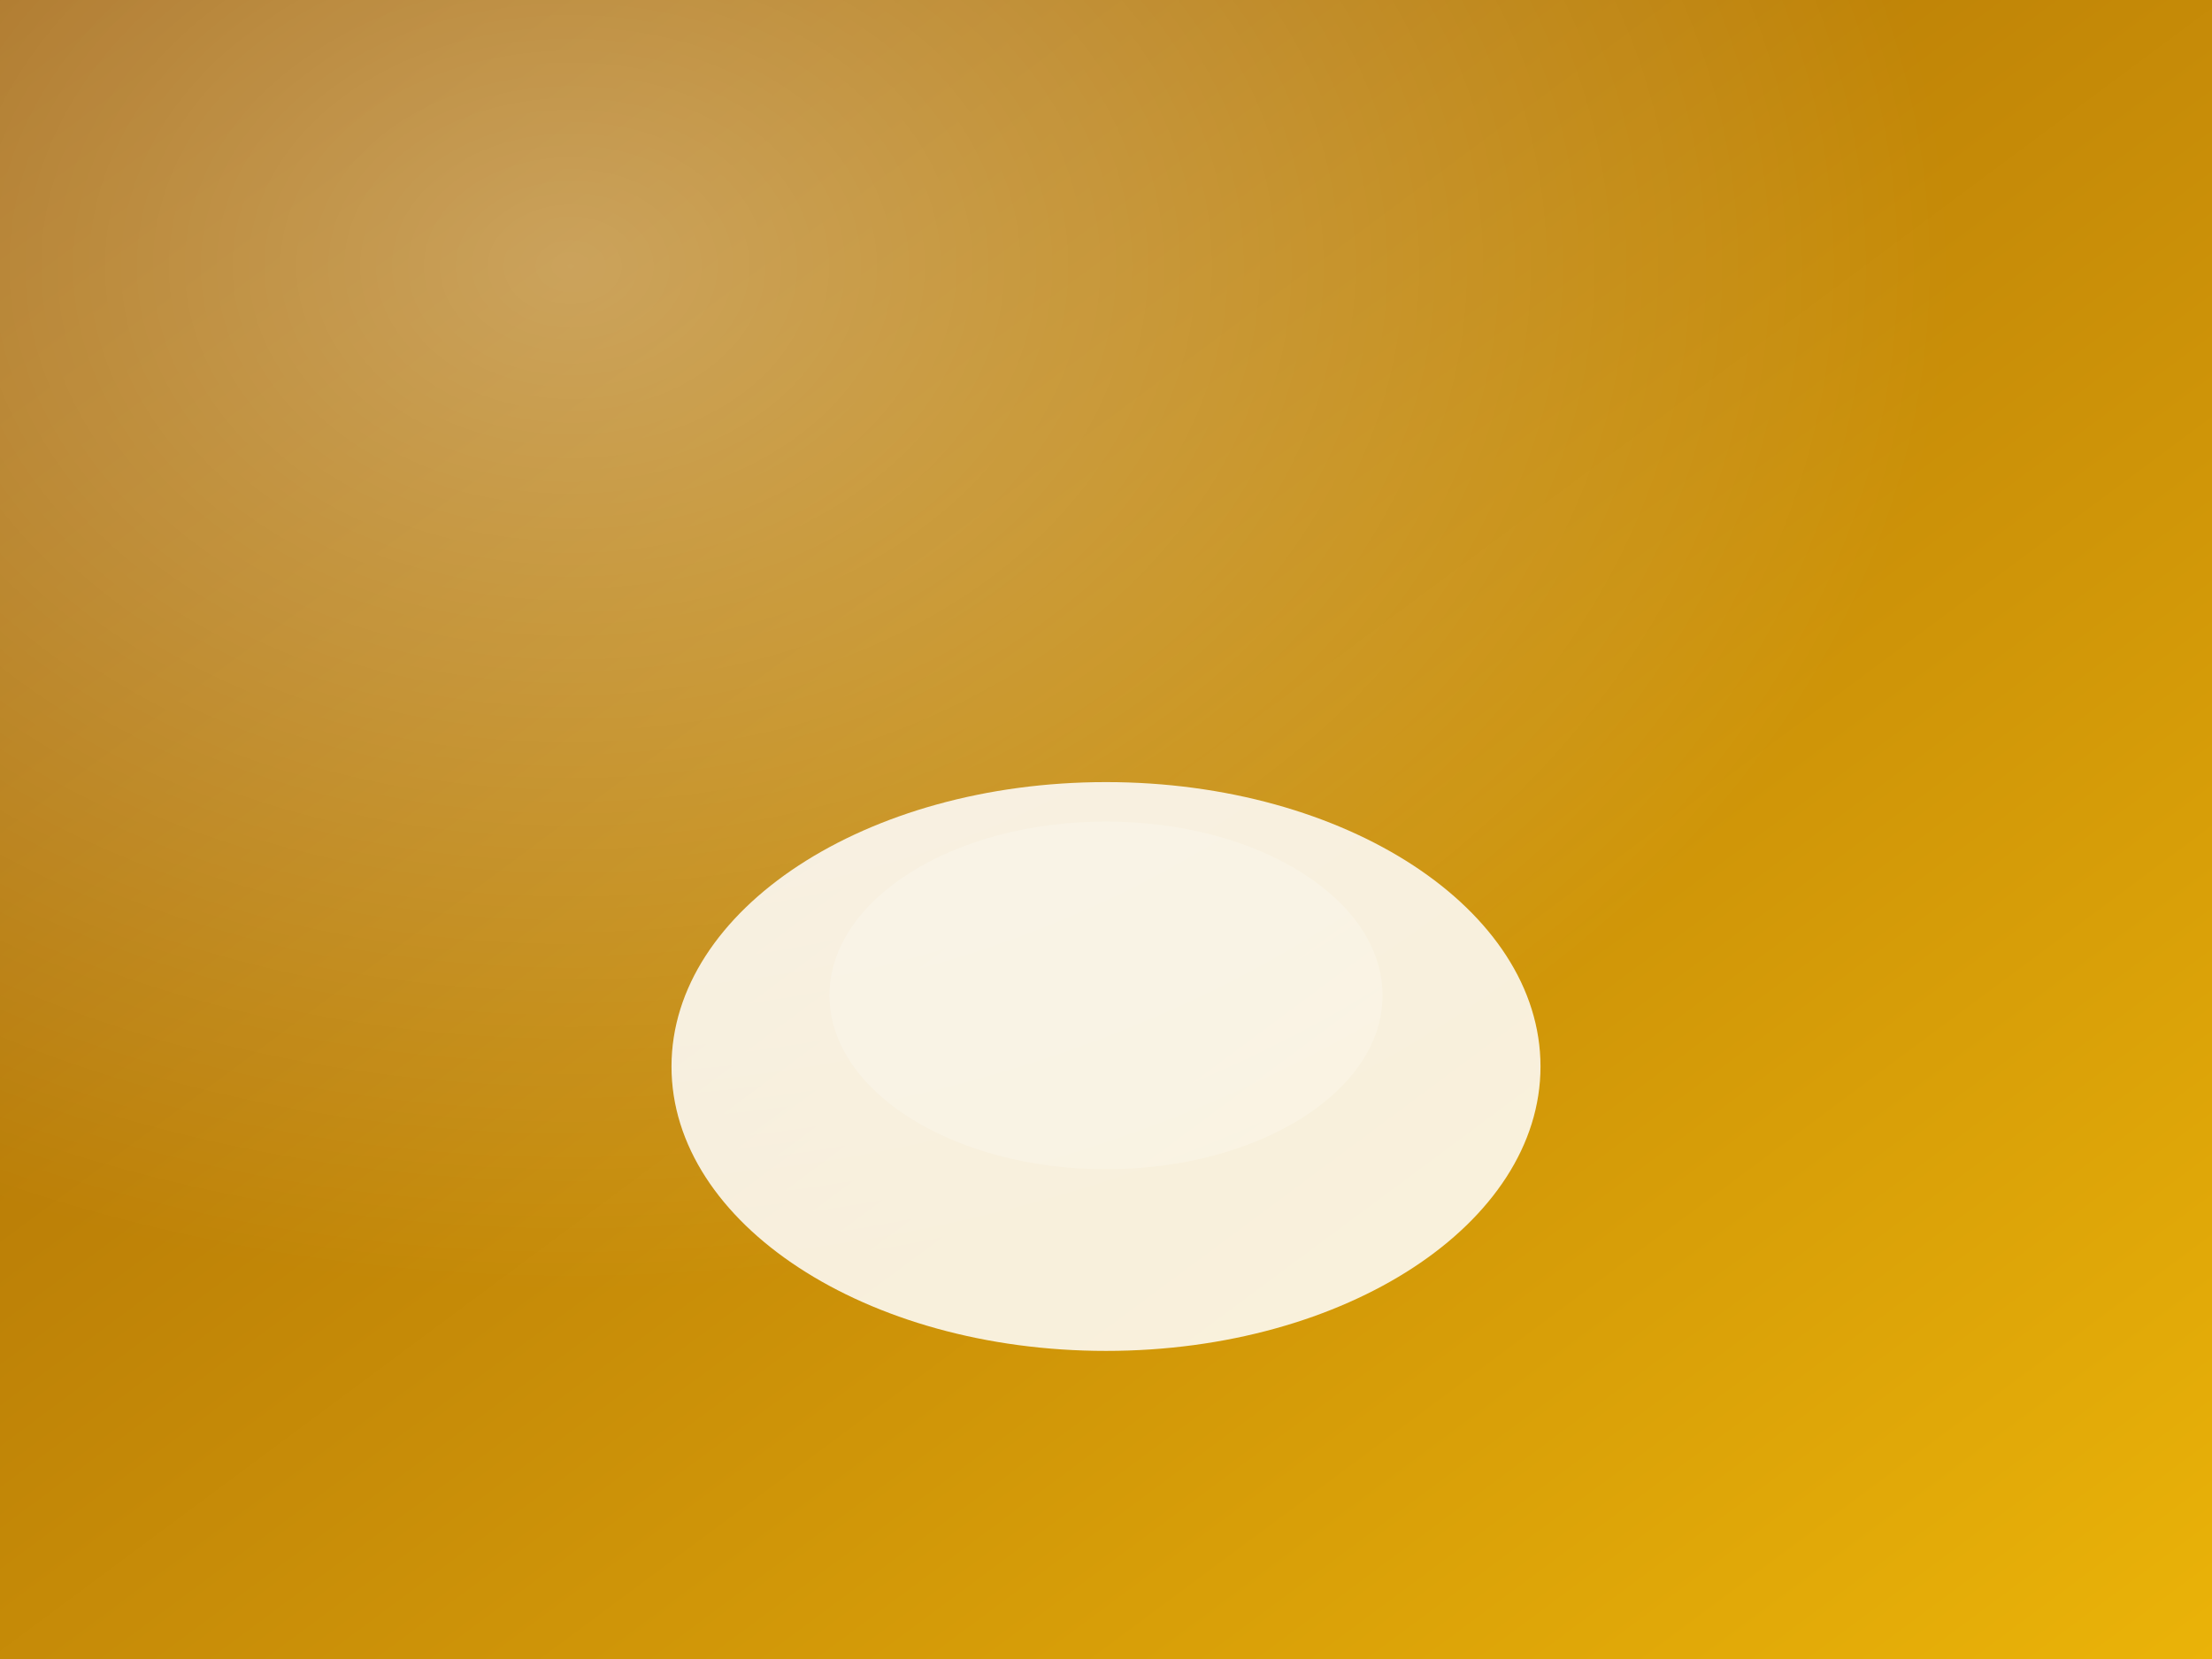
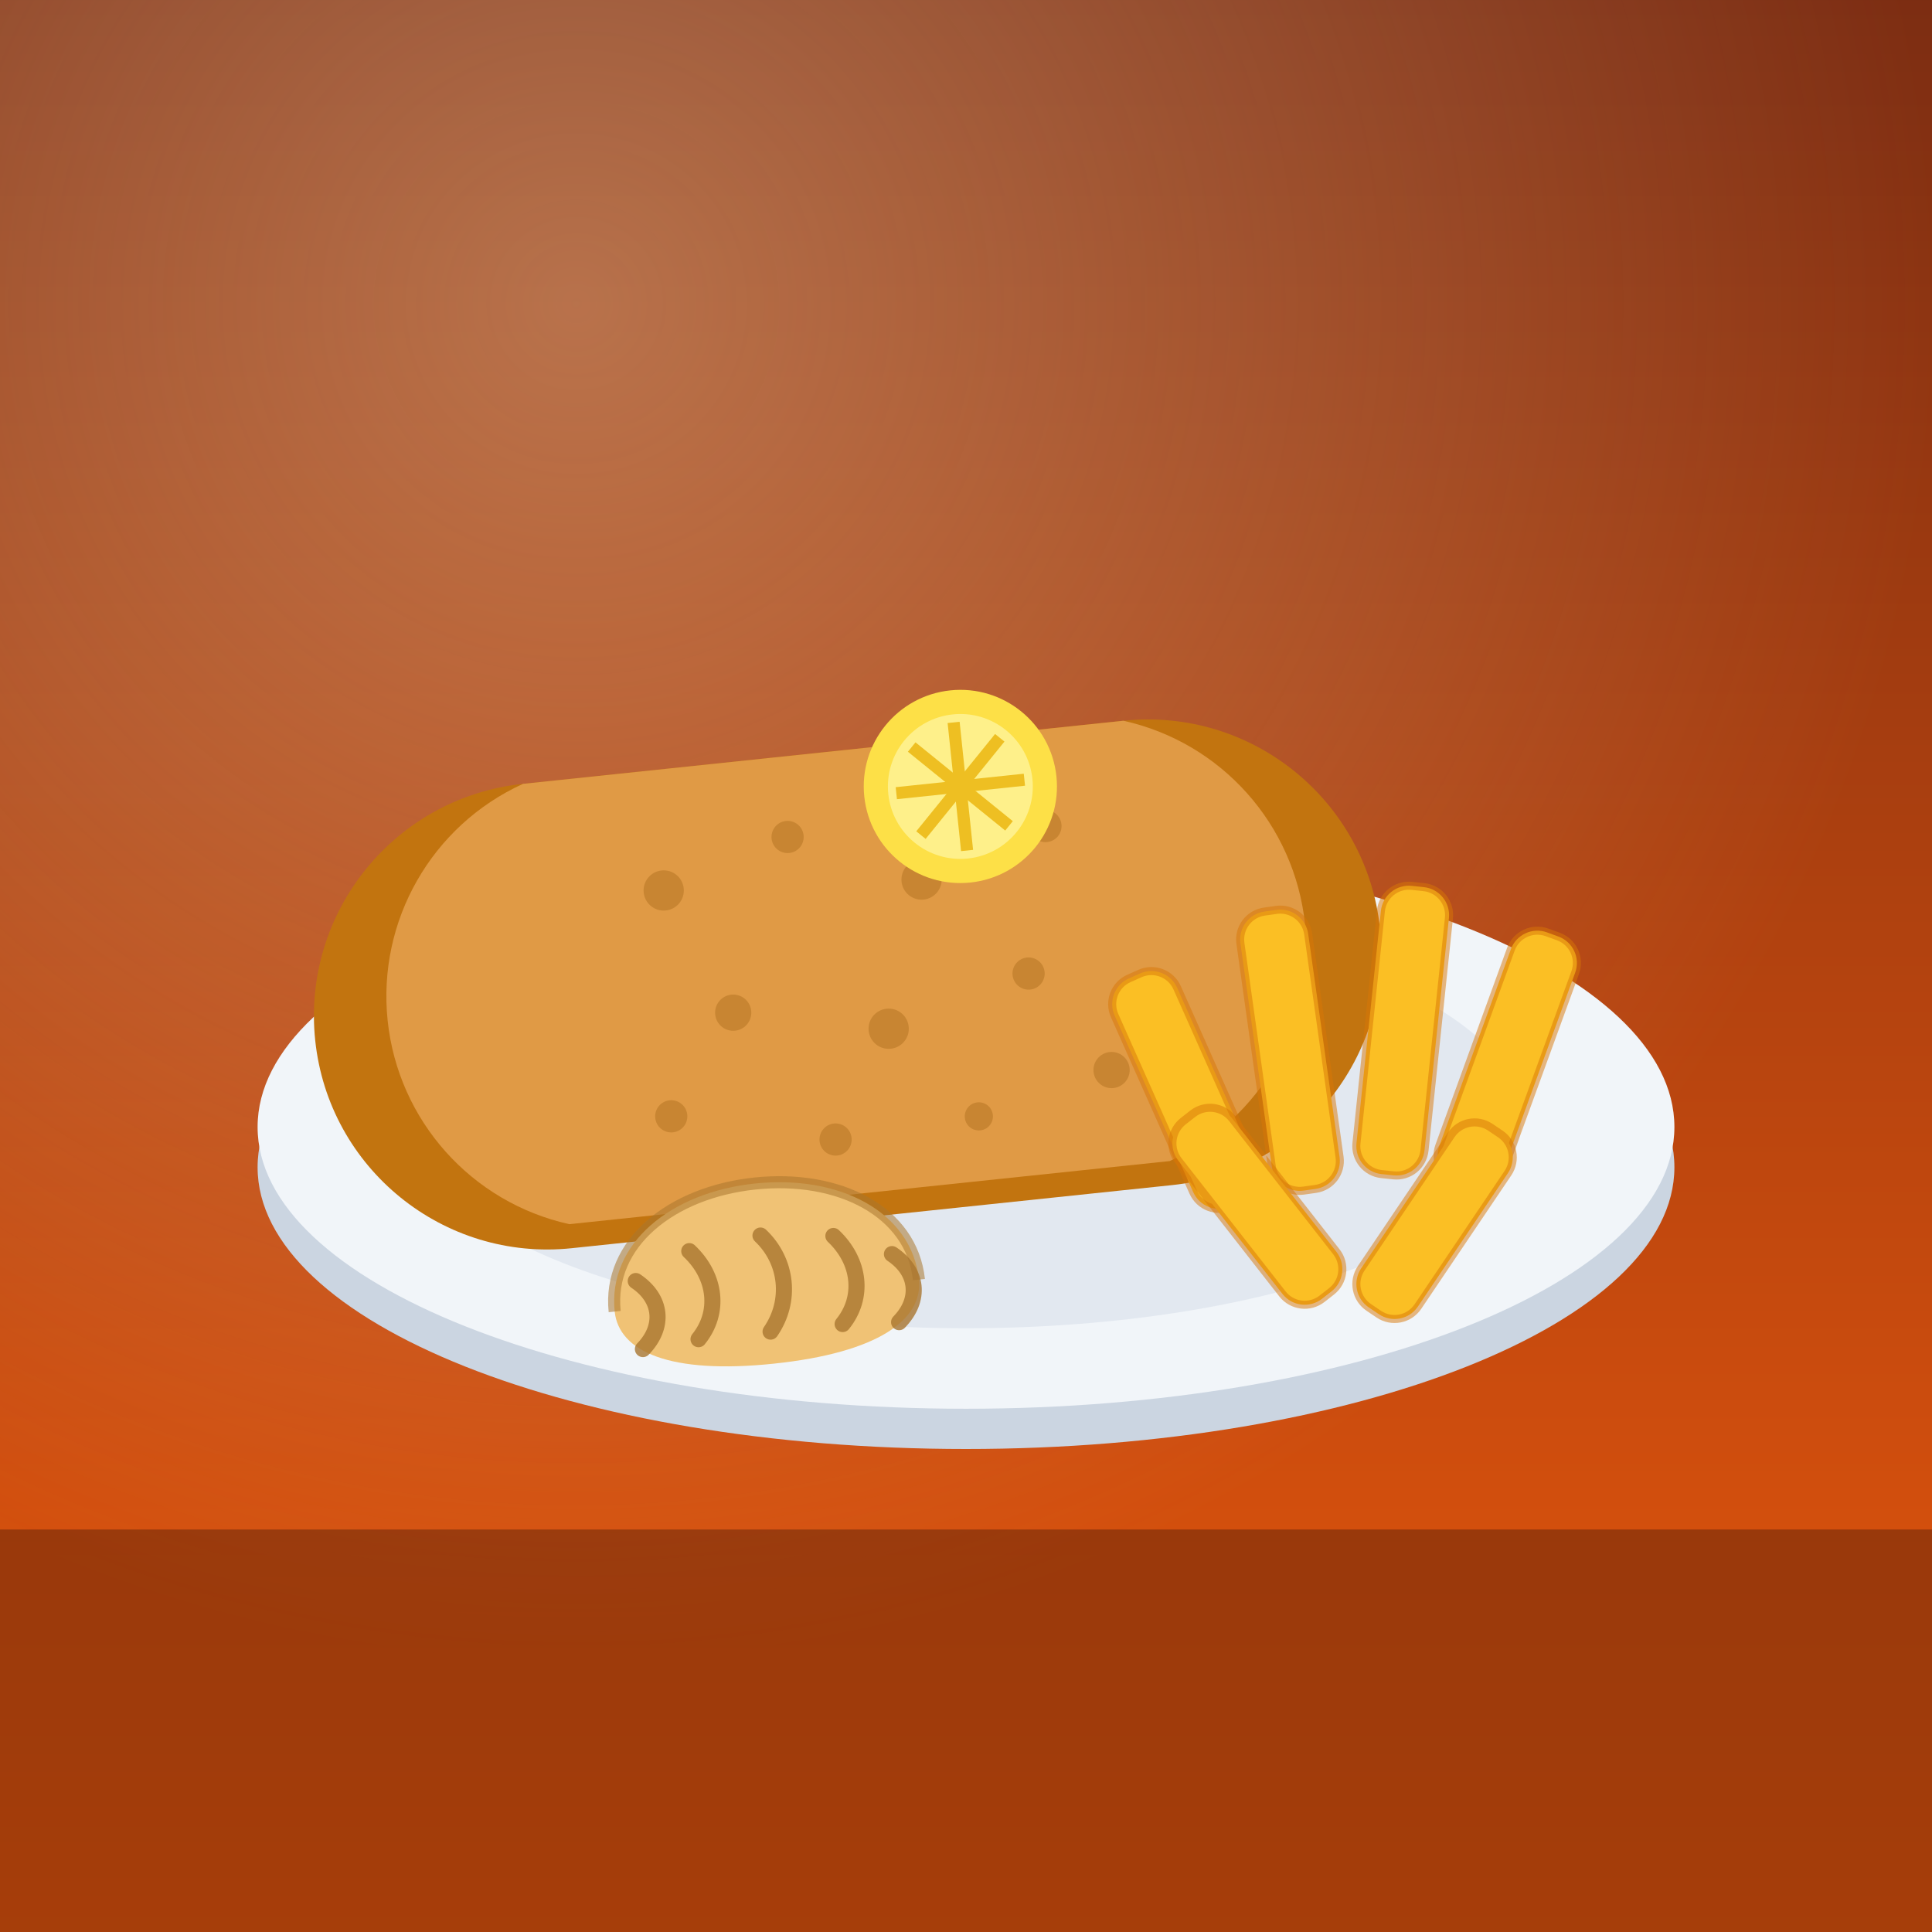
- <svg xmlns="http://www.w3.org/2000/svg" viewBox="0 0 560 420" width="560" height="420" role="img">
+ <svg xmlns="http://www.w3.org/2000/svg" viewBox="0 0 480 480" width="480" height="480" role="img">
  <defs>
-     <linearGradient id="g" x1="0" y1="0" x2="1" y2="1">
-       <stop offset="0" stop-color="#A16207" />
-       <stop offset="1" stop-color="#EAB308" />
+     <linearGradient id="rot-fondo" x1="0" y1="0" x2="0" y2="1">
+       <stop offset="0" stop-color="#7C2D12" />
+       <stop offset="1" stop-color="#EA580C" />
    </linearGradient>
-     <radialGradient id="s" cx="26%" cy="16%" r="62%">
-       <stop offset="0" stop-color="#fff" stop-opacity=".34" />
-       <stop offset="1" stop-color="#fff" stop-opacity="0" />
+     <radialGradient id="rot-luz" cx="30%" cy="16%" r="70%">
+       <stop offset="0" stop-color="#FED7AA" stop-opacity=".38" />
+       <stop offset="1" stop-color="#FED7AA" stop-opacity="0" />
    </radialGradient>
  </defs>
-   <rect width="560" height="420" fill="url(#g)" />
-   <rect width="560" height="420" fill="url(#s)" />
-   <g opacity=".95">
-     <ellipse cx="280" cy="270" rx="110" ry="72" fill="#FFFFFF" opacity=".9" />
-     <ellipse cx="280" cy="252" rx="70" ry="44" fill="#fff" opacity=".3" />
+   <rect width="480" height="480" fill="url(#rot-fondo)" />
+   <rect width="480" height="480" fill="url(#rot-luz)" />
+   <g>
+     <ellipse cx="240" cy="290" rx="176" ry="70" fill="#CBD5E1" />
+     <ellipse cx="240" cy="280" rx="176" ry="70" fill="#F1F5F9" />
+     <ellipse cx="240" cy="278" rx="138" ry="52" fill="#E2E8F0" />
  </g>
+   <g transform="translate(118 196) rotate(-6)">
+     <path d="M12 0h150a58 58 0 0 1 0 116H12A58 58 0 0 1 12 0z" fill="#C2740F" />
+     <path d="M12 0h150a58 58 0 0 1 0 110H12A58 58 0 0 1 12 0z" fill="#E09A45" />
+     <g fill="#B0701F" opacity=".5">
+       <circle cx="44" cy="30" r="5" />
+       <circle cx="76" cy="20" r="4" />
+       <circle cx="108" cy="34" r="5" />
+       <circle cx="140" cy="24" r="4" />
+       <circle cx="58" cy="62" r="4.5" />
+       <circle cx="96" cy="70" r="5" />
+       <circle cx="132" cy="60" r="4" />
+       <circle cx="40" cy="86" r="4" />
+       <circle cx="150" cy="86" r="4.5" />
+       <circle cx="80" cy="96" r="4" />
+       <circle cx="116" cy="94" r="3.5" />
+     </g>
+     <g transform="translate(120 12)">
+       <circle cx="0" cy="0" r="24" fill="#FDE047" />
+       <circle cx="0" cy="0" r="18" fill="#FEF08A" />
+       <g stroke="#EAB308" stroke-width="3" opacity=".8">
+         <path d="M0-16v32" />
+         <path d="M-16 0h32" />
+         <path d="M-11-11l22 22" />
+         <path d="M11-11l-22 22" />
+       </g>
+     </g>
+   </g>
+   <g transform="translate(286 220)">
+     <g fill="#FBBF24" stroke="#D97706" stroke-width="2" stroke-opacity=".5">
+       <rect x="0" y="20" width="17" height="62" rx="7" transform="rotate(-24 8 51)" />
+       <rect x="26" y="6" width="17" height="70" rx="7" transform="rotate(-8 34 41)" />
+       <rect x="54" y="0" width="17" height="72" rx="7" transform="rotate(6 62 36)" />
+       <rect x="80" y="10" width="17" height="66" rx="7" transform="rotate(20 88 43)" />
+       <rect x="18" y="52" width="17" height="56" rx="7" transform="rotate(-38 26 80)" />
+       <rect x="62" y="56" width="17" height="54" rx="7" transform="rotate(34 70 83)" />
+     </g>
+   </g>
+   <g transform="translate(150 300) rotate(-6)">
+     <path d="M0 26c0-17 17-28 38-28s38 11 38 28c0 10-12 17-38 17S0 36 0 26z" fill="#F0C275" />
+     <path d="M0 26c0-17 17-28 38-28s38 11 38 28" fill="none" stroke="#A9762F" stroke-opacity=".55" stroke-width="3" />
+     <path d="M6 19c6 5 6 12 0 17M20 13c6 7 6 16 0 22M38 11c6 7 6 17 0 24M56 13c6 7 6 16 0 22M70 19c6 5 6 12 0 17" fill="none" stroke="#A9762F" stroke-width="4" stroke-linecap="round" opacity=".8" />
+   </g>
+   <rect y="380" width="480" height="100" fill="#4A1A08" opacity=".42" />
</svg>
